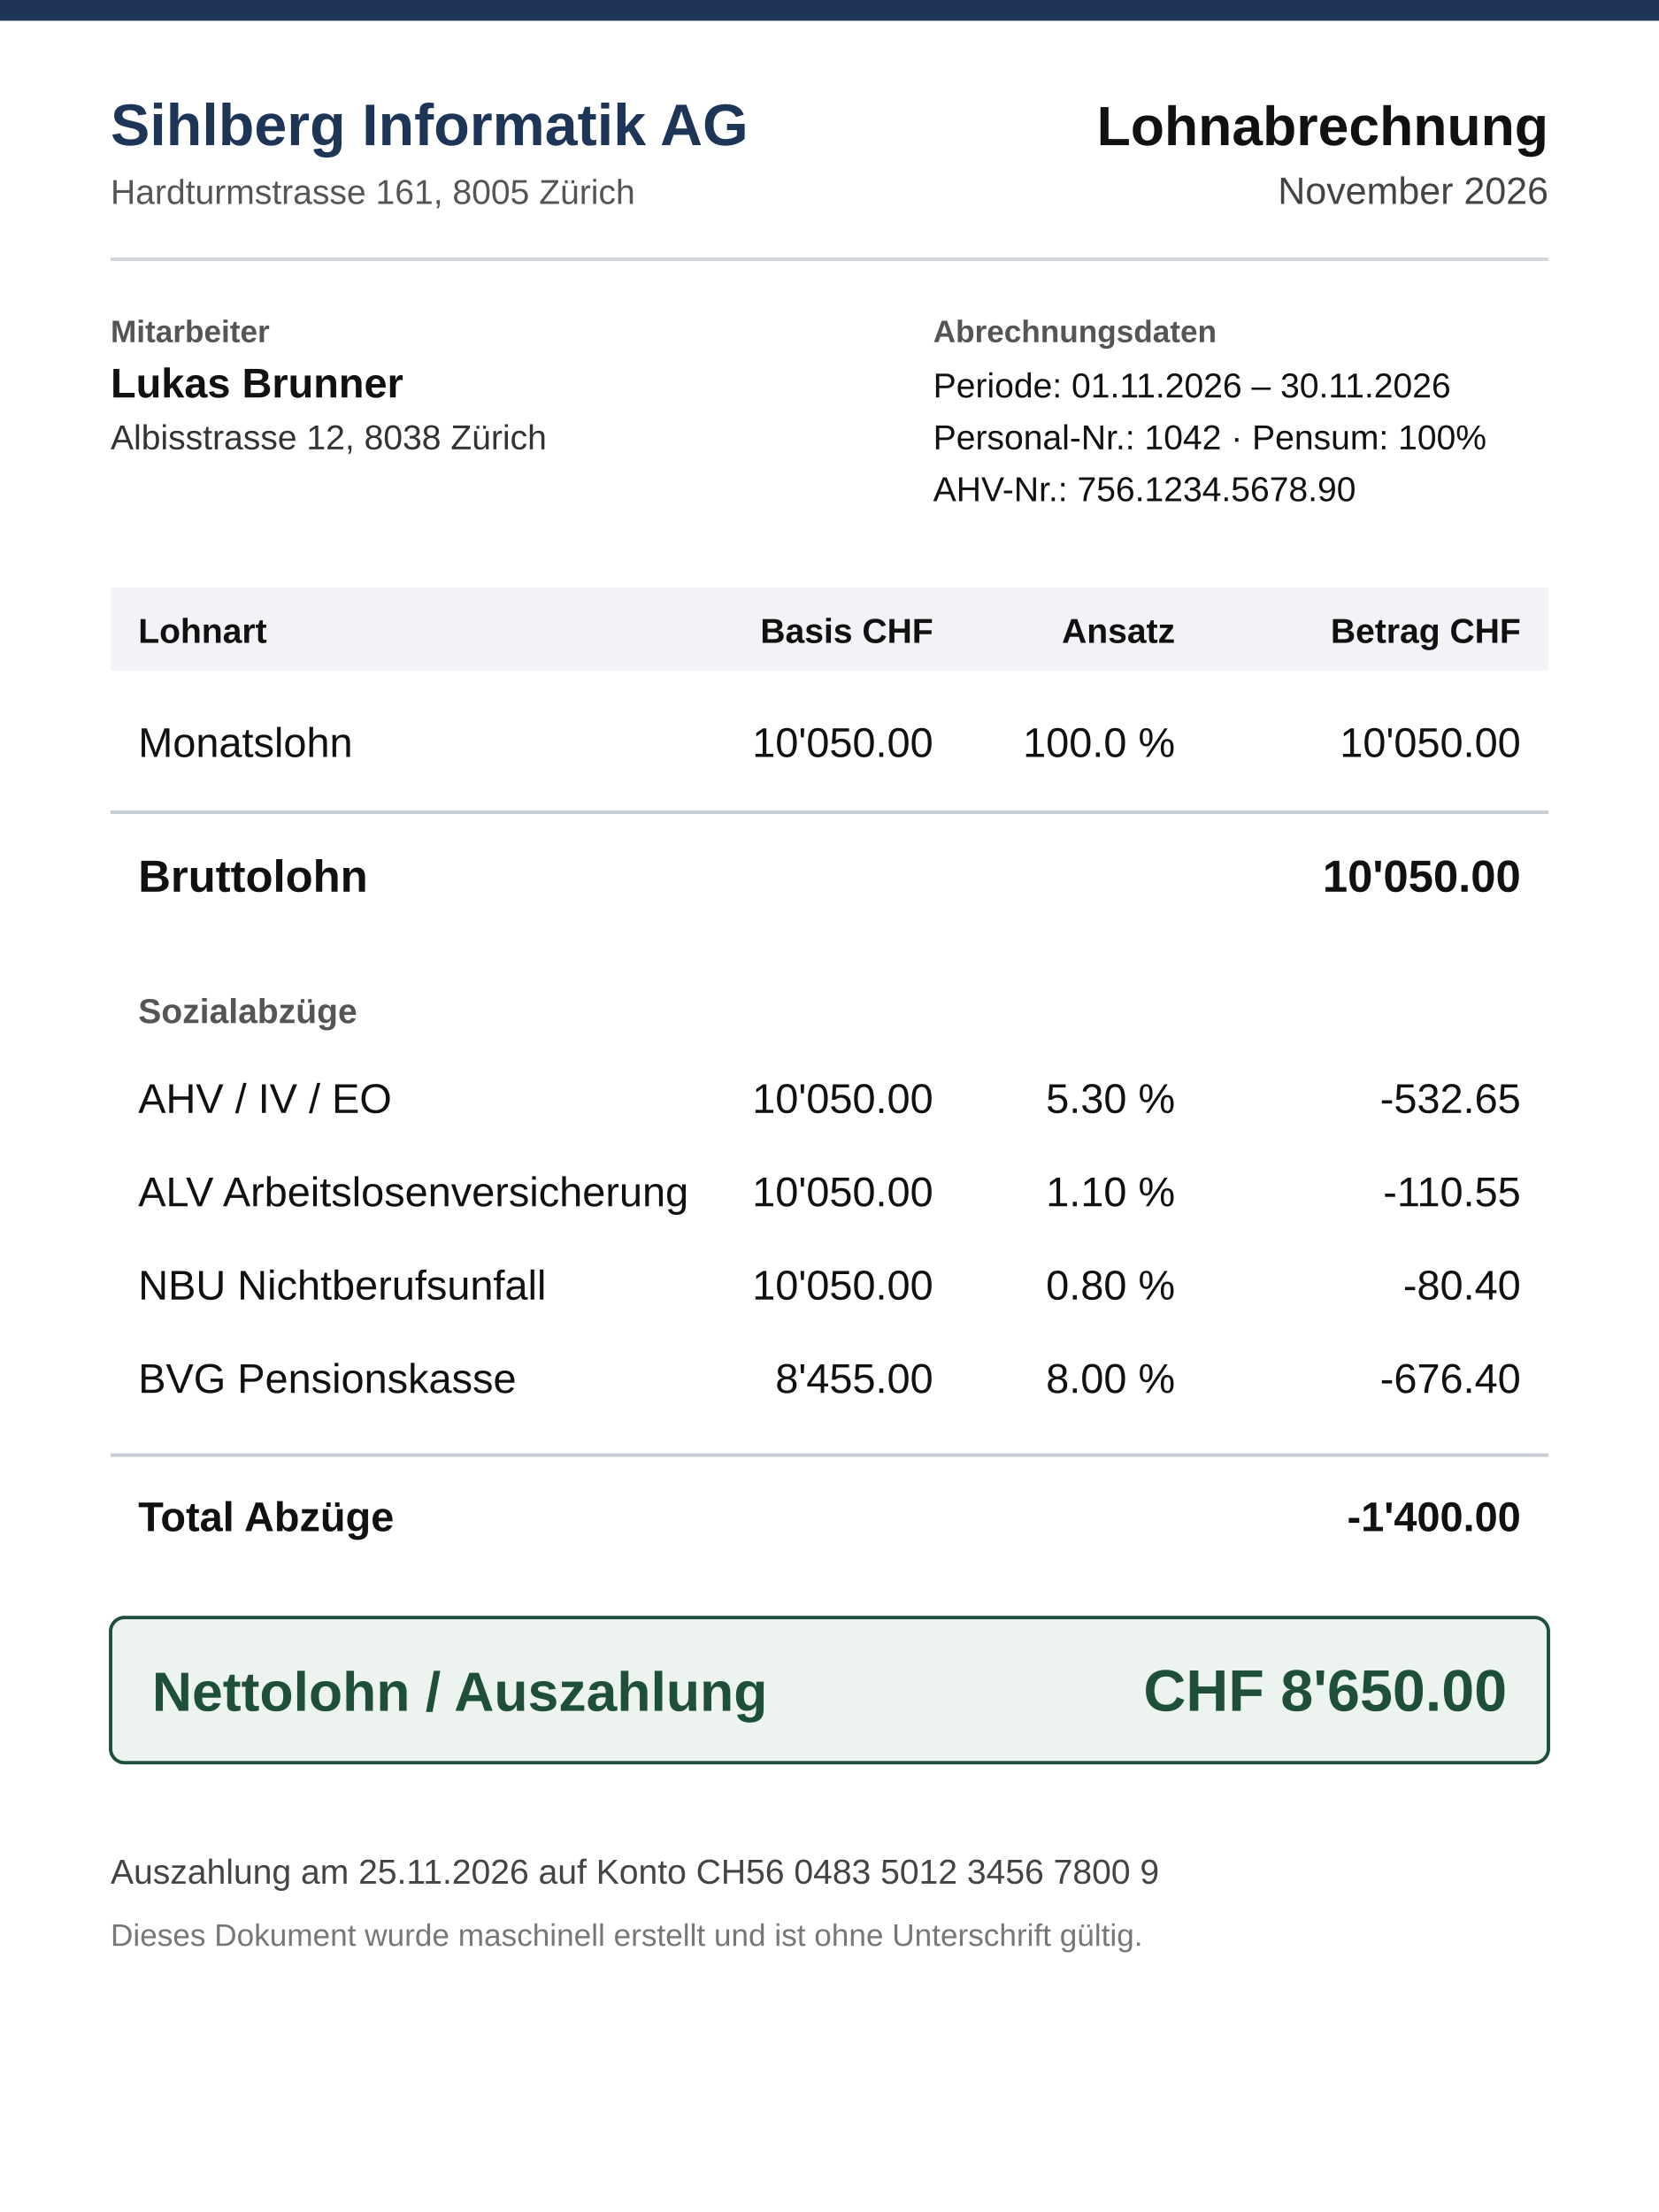
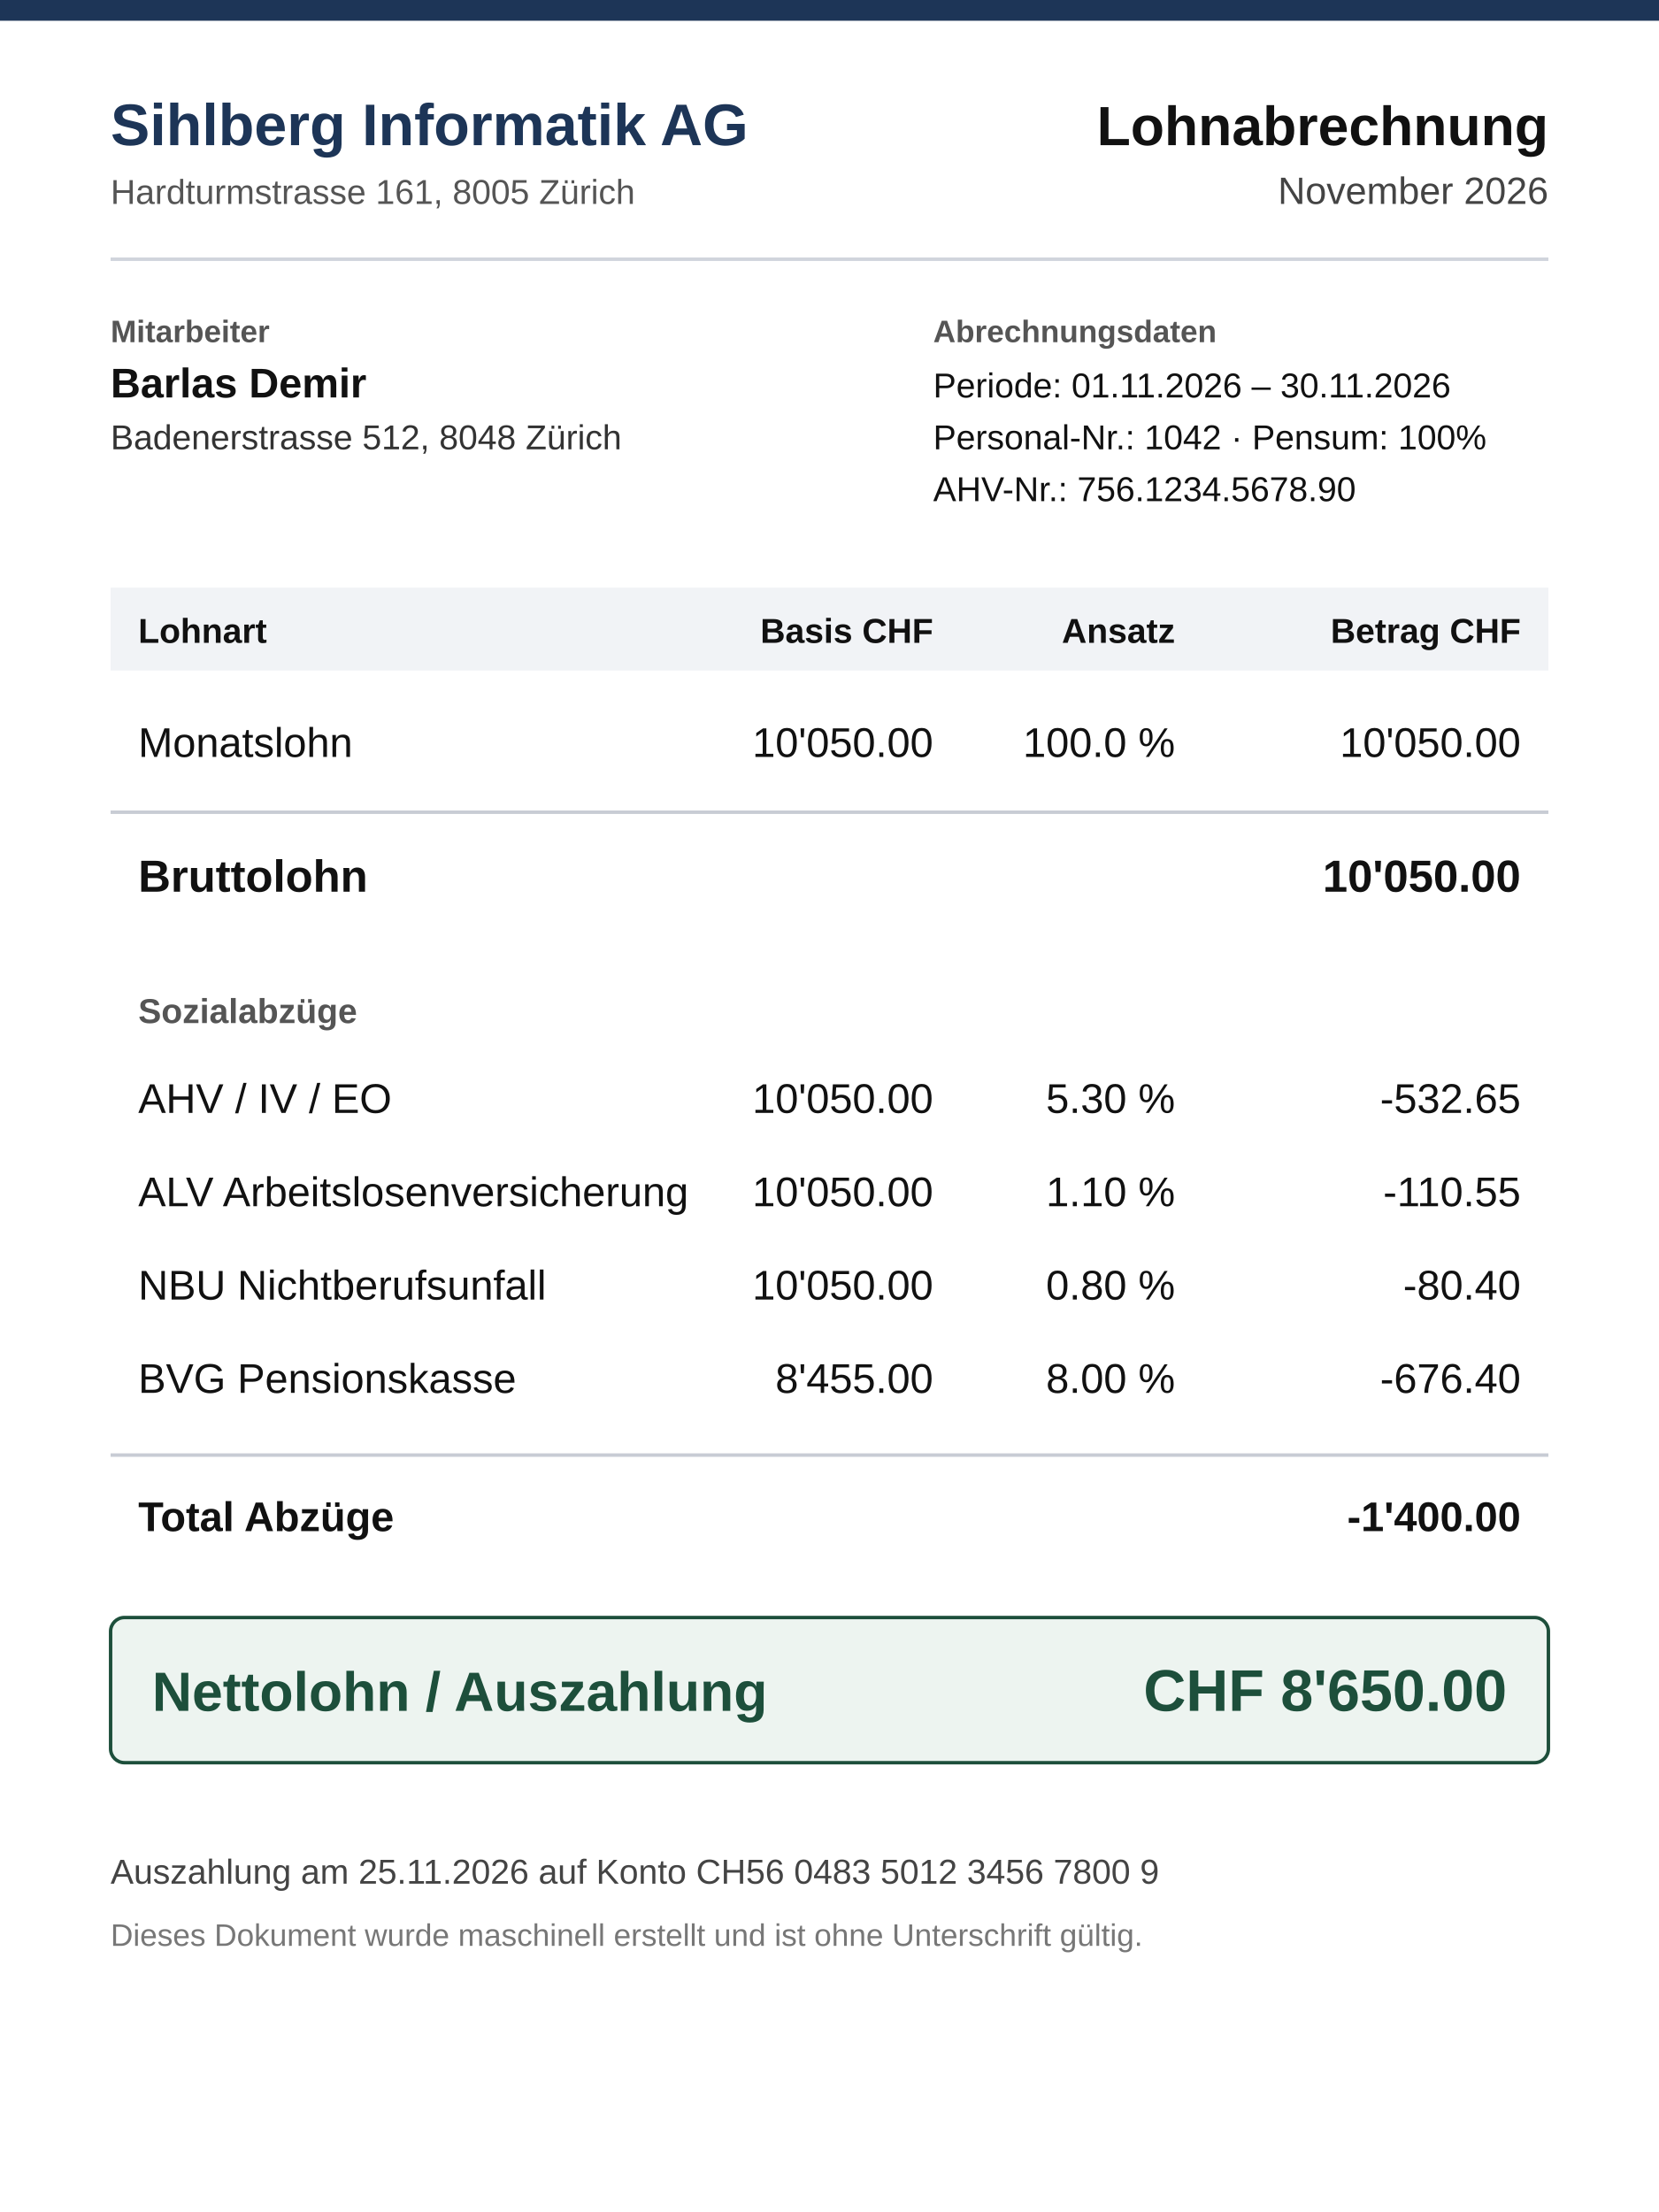
<svg xmlns="http://www.w3.org/2000/svg" width="960" height="1280" viewBox="0 0 960 1280">
  <rect width="960" height="1280" fill="#ffffff" />
  <rect x="0" y="0" width="960" height="12" fill="#1d3557" />
  <g font-family="Arial, Helvetica, sans-serif" fill="#111111">
    <text x="64" y="84" font-size="34" font-weight="bold" fill="#1d3557">Sihlberg Informatik AG</text>
    <text x="64" y="118" font-size="20" fill="#555555">Hardturmstrasse 161, 8005 Zürich</text>
    <text x="896" y="84" text-anchor="end" font-size="32" font-weight="bold">Lohnabrechnung</text>
    <text x="896" y="118" text-anchor="end" font-size="22" fill="#444444">November 2026</text>
    <line x1="64" y1="150" x2="896" y2="150" stroke="#d0d4dc" stroke-width="2" />
    <text x="64" y="198" font-size="18" font-weight="bold" fill="#555555">Mitarbeiter</text>
-     <text x="64" y="230" font-size="24" font-weight="bold">Lukas Brunner</text>
-     <text x="64" y="260" font-size="20" fill="#333333">Albisstrasse 12, 8038 Zürich</text>
+     <text x="64" y="230" font-size="24" font-weight="bold">Barlas Demir</text>
+     <text x="64" y="260" font-size="20" fill="#333333">Badenerstrasse 512, 8048 Zürich</text>
    <text x="540" y="198" font-size="18" font-weight="bold" fill="#555555">Abrechnungsdaten</text>
    <text x="540" y="230" font-size="20">Periode: 01.11.2026 – 30.11.2026</text>
    <text x="540" y="260" font-size="20">Personal-Nr.: 1042 · Pensum: 100%</text>
    <text x="540" y="290" font-size="20">AHV-Nr.: 756.1234.5678.90</text>
    <rect x="64" y="340" width="832" height="48" fill="#f1f3f6" />
    <text x="80" y="372" font-size="20" font-weight="bold">Lohnart</text>
    <text x="540" y="372" text-anchor="end" font-size="20" font-weight="bold">Basis CHF</text>
    <text x="680" y="372" text-anchor="end" font-size="20" font-weight="bold">Ansatz</text>
    <text x="880" y="372" text-anchor="end" font-size="20" font-weight="bold">Betrag CHF</text>
    <text x="80" y="438" font-size="24">Monatslohn</text>
    <text x="540" y="438" text-anchor="end" font-size="24">10'050.00</text>
    <text x="680" y="438" text-anchor="end" font-size="24">100.0 %</text>
    <text x="880" y="438" text-anchor="end" font-size="24">10'050.00</text>
    <line x1="64" y1="470" x2="896" y2="470" stroke="#c8ccd4" stroke-width="2" />
    <text x="80" y="516" font-size="26" font-weight="bold">Bruttolohn</text>
    <text x="880" y="516" text-anchor="end" font-size="26" font-weight="bold">10'050.00</text>
    <text x="80" y="592" font-size="20" font-weight="bold" fill="#555555">Sozialabzüge</text>
    <text x="80" y="644" font-size="24">AHV / IV / EO</text>
    <text x="540" y="644" text-anchor="end" font-size="24">10'050.00</text>
    <text x="680" y="644" text-anchor="end" font-size="24">5.30 %</text>
    <text x="880" y="644" text-anchor="end" font-size="24">-532.65</text>
    <text x="80" y="698" font-size="24">ALV Arbeitslosenversicherung</text>
    <text x="540" y="698" text-anchor="end" font-size="24">10'050.00</text>
    <text x="680" y="698" text-anchor="end" font-size="24">1.10 %</text>
    <text x="880" y="698" text-anchor="end" font-size="24">-110.55</text>
    <text x="80" y="752" font-size="24">NBU Nichtberufsunfall</text>
    <text x="540" y="752" text-anchor="end" font-size="24">10'050.00</text>
    <text x="680" y="752" text-anchor="end" font-size="24">0.80 %</text>
    <text x="880" y="752" text-anchor="end" font-size="24">-80.40</text>
    <text x="80" y="806" font-size="24">BVG Pensionskasse</text>
    <text x="540" y="806" text-anchor="end" font-size="24">8'455.00</text>
    <text x="680" y="806" text-anchor="end" font-size="24">8.00 %</text>
    <text x="880" y="806" text-anchor="end" font-size="24">-676.40</text>
    <line x1="64" y1="842" x2="896" y2="842" stroke="#c8ccd4" stroke-width="2" />
    <text x="80" y="886" font-size="24" font-weight="bold">Total Abzüge</text>
    <text x="880" y="886" text-anchor="end" font-size="24" font-weight="bold">-1'400.00</text>
    <rect x="64" y="936" width="832" height="84" rx="8" fill="#edf4f0" stroke="#1d4f3b" stroke-width="2" />
    <text x="88" y="990" font-size="32" font-weight="bold" fill="#1d4f3b">Nettolohn / Auszahlung</text>
    <text x="872" y="990" text-anchor="end" font-size="34" font-weight="bold" fill="#1d4f3b">CHF 8'650.00</text>
    <text x="64" y="1090" font-size="20" fill="#444444">Auszahlung am 25.11.2026 auf Konto CH56 0483 5012 3456 7800 9</text>
    <text x="64" y="1126" font-size="18" fill="#777777">Dieses Dokument wurde maschinell erstellt und ist ohne Unterschrift gültig.</text>
  </g>
</svg>
